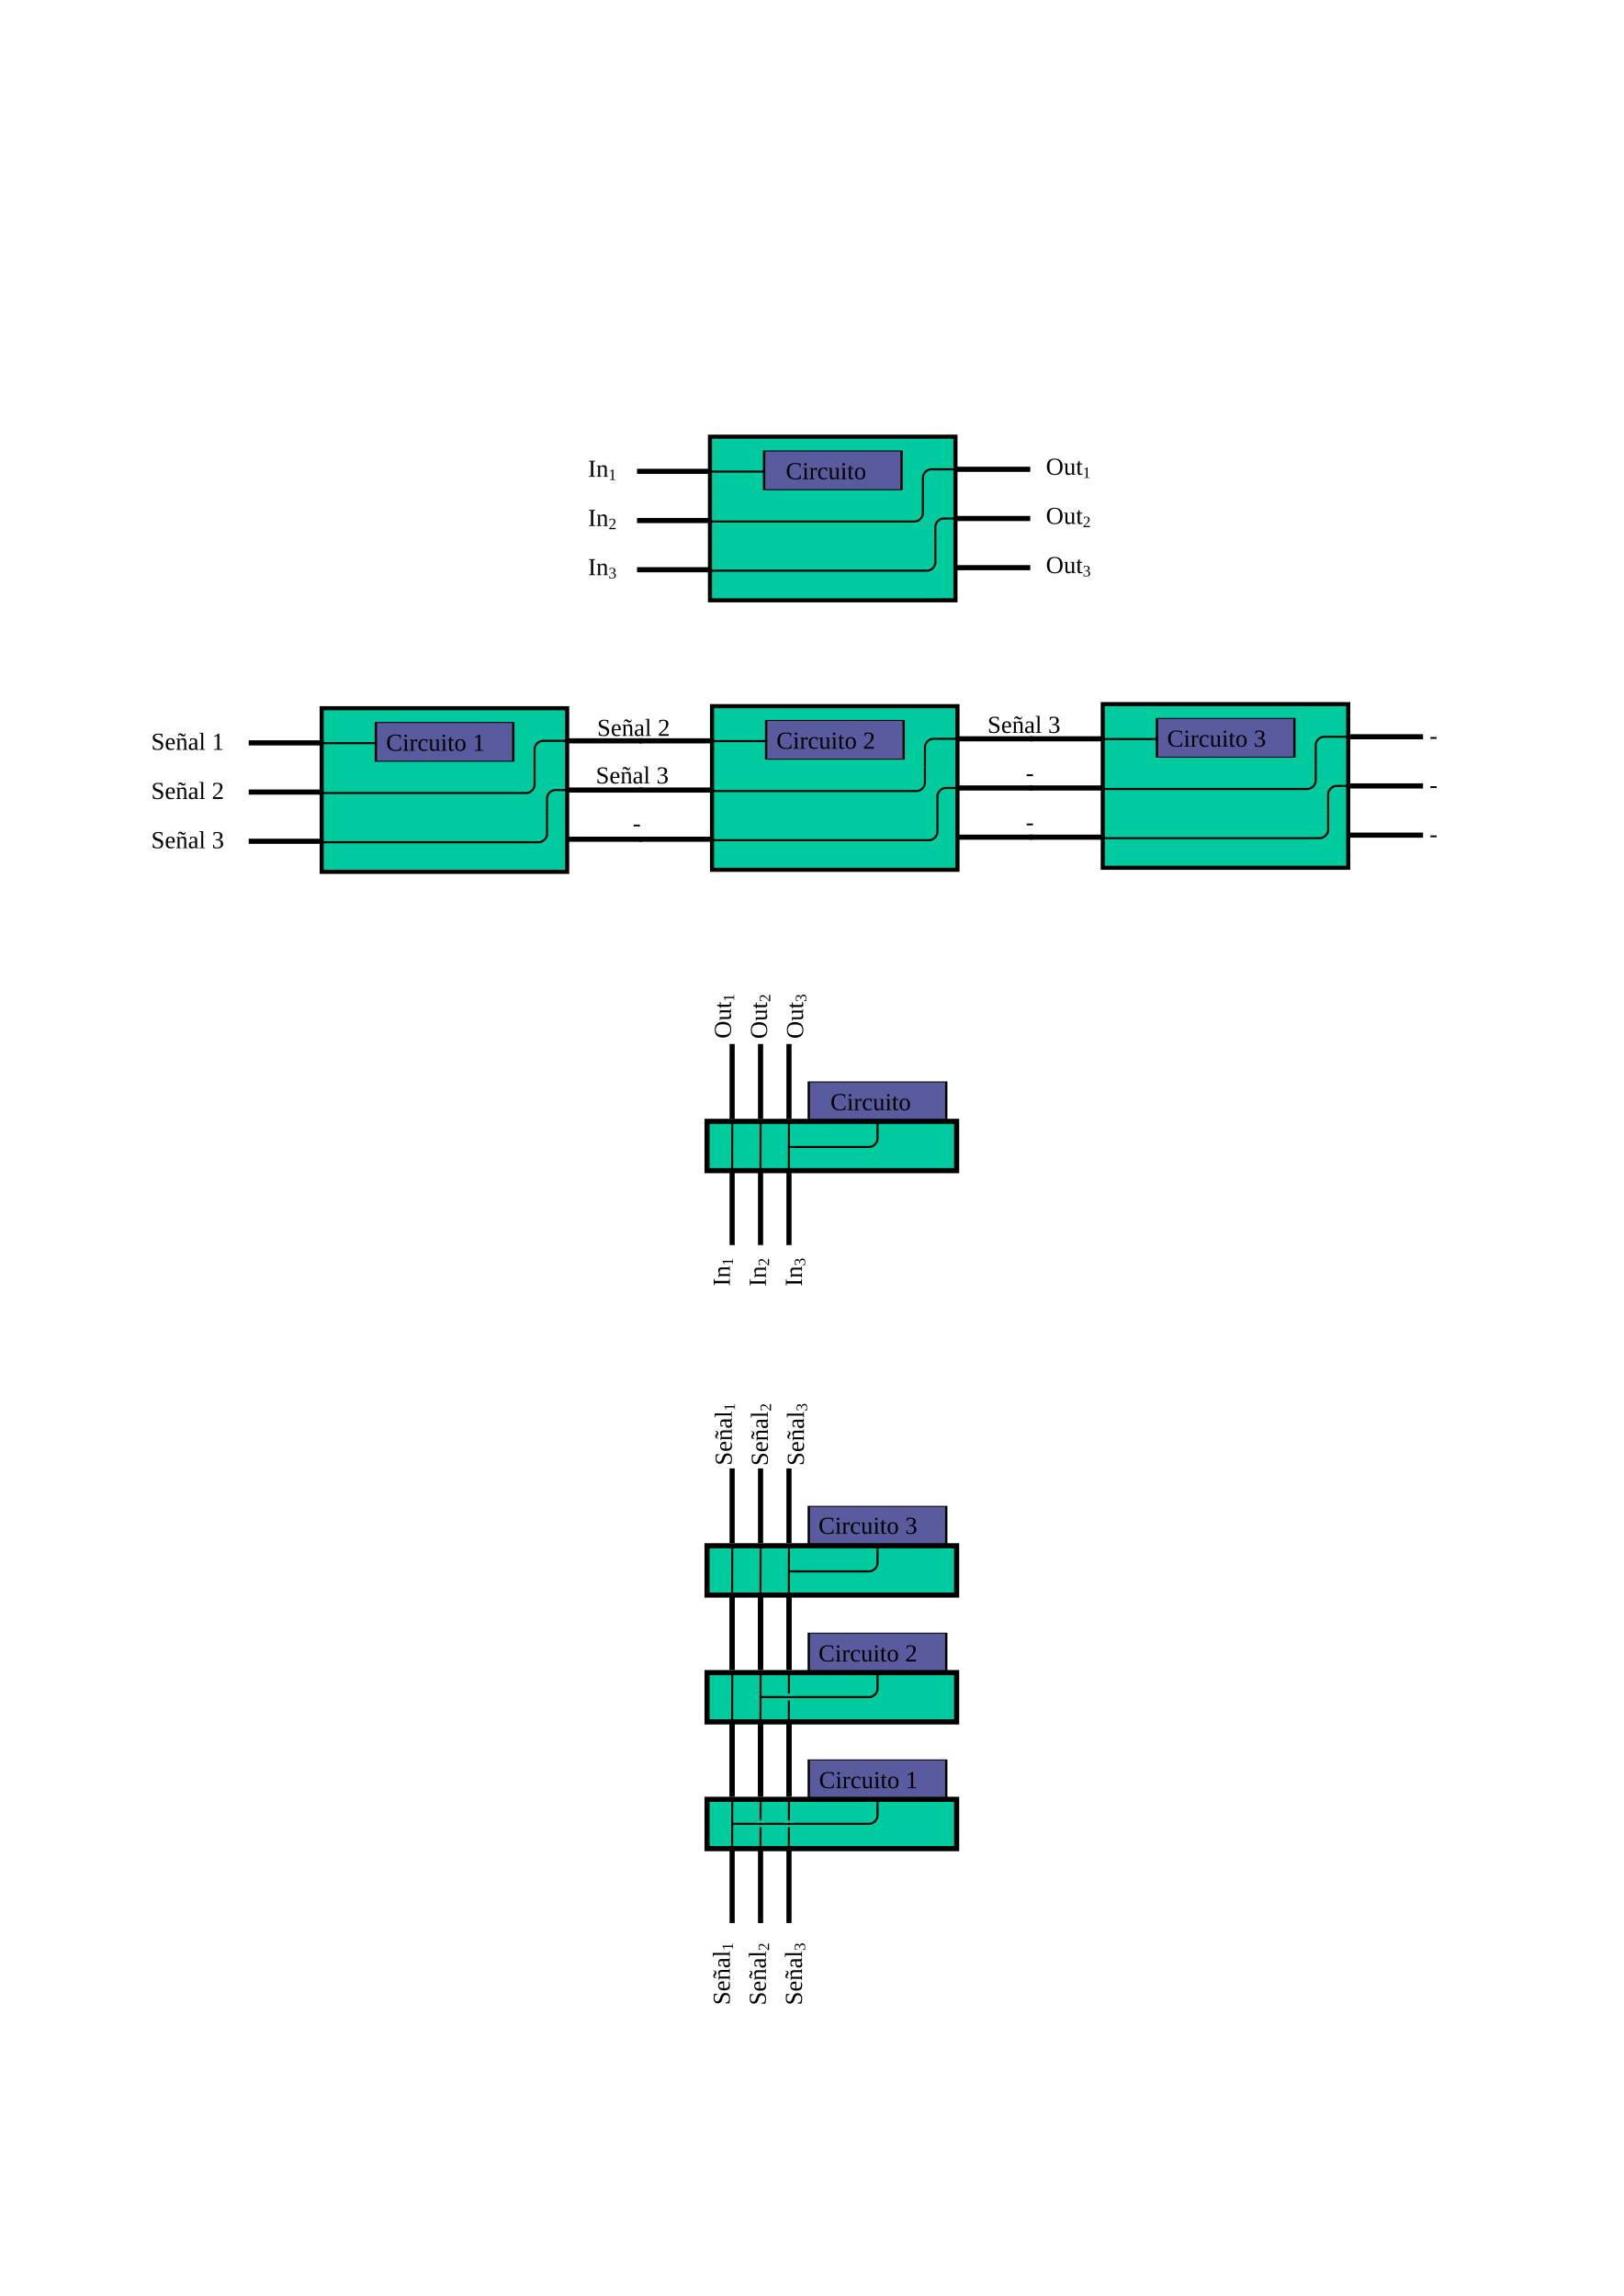
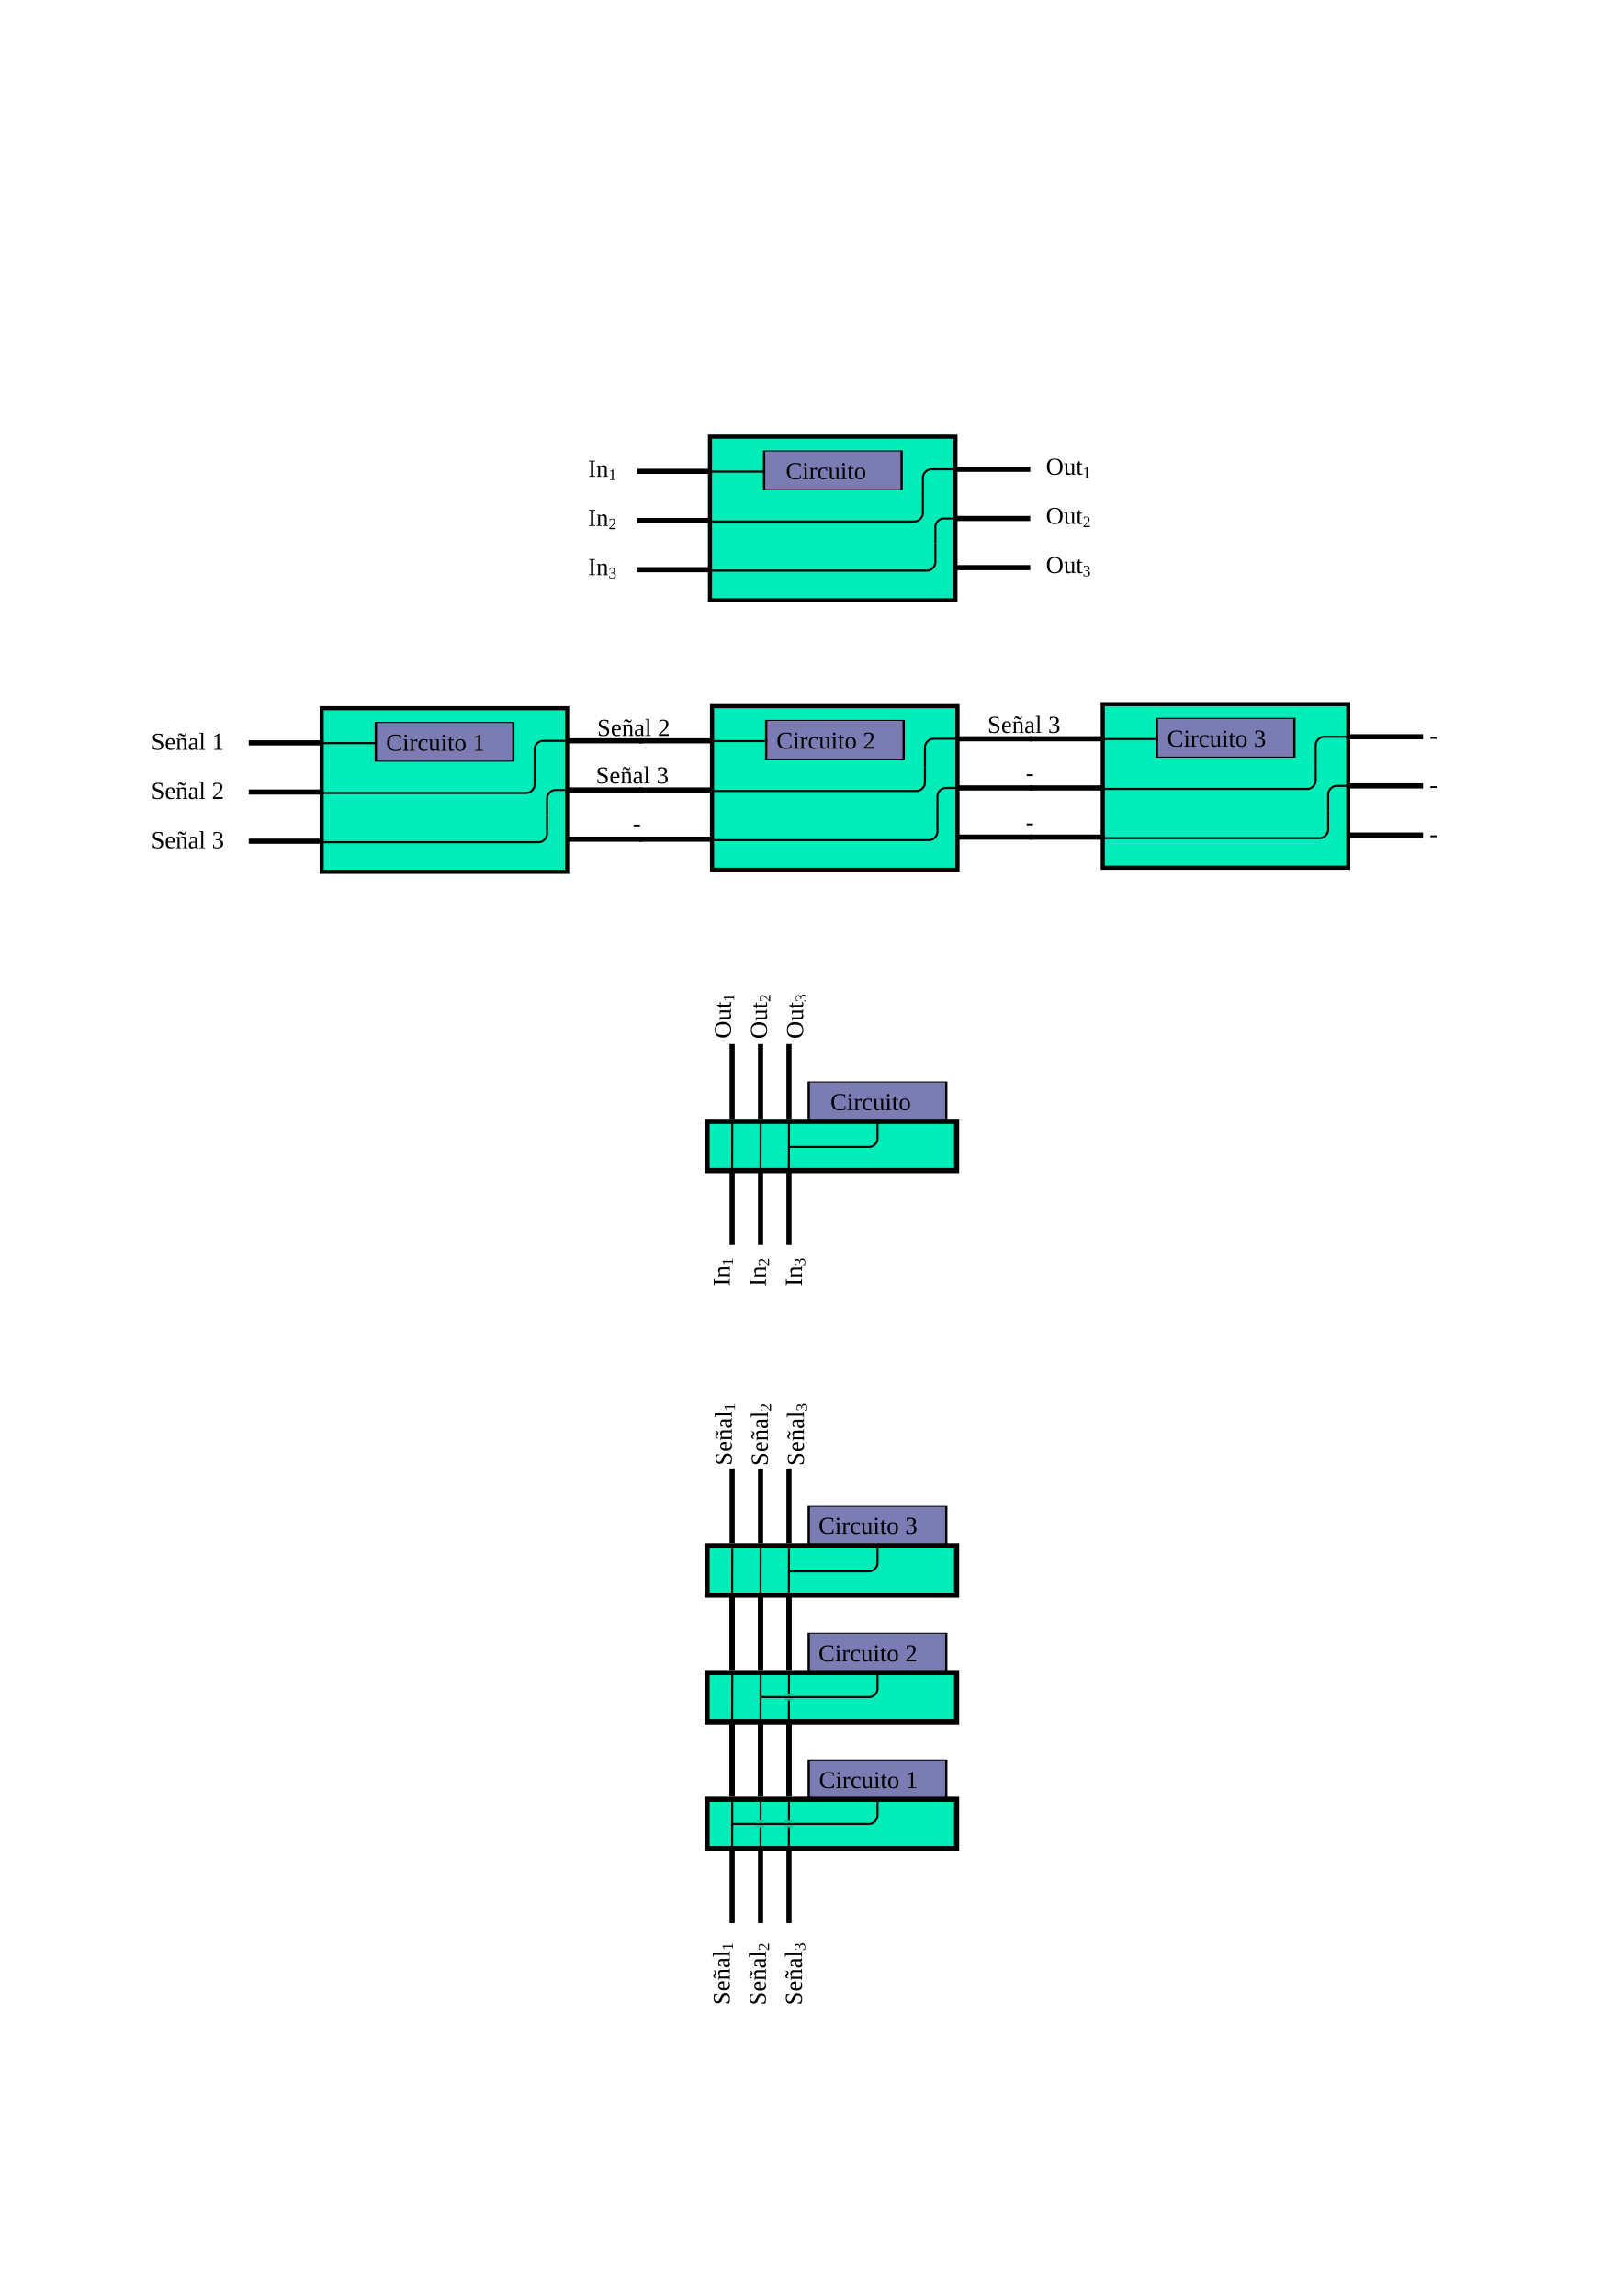
<svg xmlns="http://www.w3.org/2000/svg" xmlns:xlink="http://www.w3.org/1999/xlink" width="210mm" height="297mm" viewBox="0 0 210 297" version="1.1" id="svg1">
  <defs id="defs1">
    <symbol id="FlowSymbols.svg:Process">
      <rect x="15" y="35" width="120" height="80" style="stroke-width:2" id="rect2" />
    </symbol>
  </defs>
  <g id="layer1">
-     <use xlink:href="#FlowSymbols.svg:Process" style="fill:#00cb9f;fill-opacity:1;stroke:#000000" id="use1-3" transform="matrix(0.2645833,0,0,0.2645833,87.85336,47.22613)" />
+     <use xlink:href="#FlowSymbols.svg:Process" style="fill:#00edba;fill-opacity:1;stroke:#000000" id="use1-3" transform="matrix(0.2645833,0,0,0.2645833,87.85336,47.22613)" />
    <path style="fill:none;fill-rule:evenodd;stroke:#000000;stroke-width:0.665;stroke-linecap:butt;stroke-linejoin:miter;stroke-dasharray:none;stroke-opacity:1" d="m 91.731,67.46 v -0.126 h -9.342" id="path1-1" />
    <path style="fill:none;fill-rule:evenodd;stroke:#000000;stroke-width:0.665;stroke-linecap:butt;stroke-linejoin:miter;stroke-dasharray:none;stroke-opacity:1" d="m 91.731,61.097 v -0.126 h -9.342" id="path1-7-2" />
    <path style="fill:none;fill-rule:evenodd;stroke:#000000;stroke-width:0.665;stroke-linecap:butt;stroke-linejoin:miter;stroke-dasharray:none;stroke-opacity:1" d="m 91.731,73.823 v -0.126 h -9.342" id="path1-2-3" />
    <path style="fill:none;fill-rule:evenodd;stroke:#000000;stroke-width:0.665;stroke-linecap:butt;stroke-linejoin:miter;stroke-dasharray:none;stroke-opacity:1" d="m 132.914,67.195 v -0.126 h -9.342" id="path1-1-3" />
    <path style="fill:none;fill-rule:evenodd;stroke:#000000;stroke-width:0.665;stroke-linecap:butt;stroke-linejoin:miter;stroke-dasharray:none;stroke-opacity:1" d="m 132.914,60.833 v -0.126 h -9.342" id="path1-7-2-8" />
    <path style="fill:none;fill-rule:evenodd;stroke:#000000;stroke-width:0.665;stroke-linecap:butt;stroke-linejoin:miter;stroke-dasharray:none;stroke-opacity:1" d="m 132.914,73.558 v -0.126 h -9.342" id="path1-2-3-7" />
-     <use xlink:href="#FlowSymbols.svg:Process" style="fill:#5a5b9f;fill-opacity:1;stroke:#000000" id="use1-1" transform="matrix(0.1482161,0,0,0.06264359,96.60149,56.14108)" />
+     <use xlink:href="#FlowSymbols.svg:Process" style="fill:#7b7cb3;fill-opacity:1;stroke:#000000" id="use1-1" transform="matrix(0.1482161,0,0,0.06264359,96.60149,56.14108)" />
    <text xml:space="preserve" style="font-size:3.175px;writing-mode:lr-tb;direction:ltr;fill:#ff0000;stroke-width:0.265;stroke-dasharray:none" x="76.053" y="61.676" id="text1">
      <tspan id="tspan1" style="fill:#000000;fill-opacity:1;stroke-width:0.265;stroke-dasharray:none" x="76.053" y="61.676">In<tspan style="font-size:65%;baseline-shift:sub;stroke-width:0.265;stroke-dasharray:none" id="tspan2">1</tspan>
      </tspan>
    </text>
    <text xml:space="preserve" style="font-size:3.175px;writing-mode:lr-tb;direction:ltr;fill:#ff0000;stroke-width:0.265;stroke-dasharray:none" x="76.053" y="68.039" id="text1-0">
      <tspan id="tspan1-2" style="fill:#000000;fill-opacity:1;stroke-width:0.265;stroke-dasharray:none" x="76.053" y="68.039">In<tspan style="font-size:65%;baseline-shift:sub;stroke-width:0.265;stroke-dasharray:none" id="tspan2-8">2</tspan>
      </tspan>
    </text>
    <text xml:space="preserve" style="font-size:3.175px;writing-mode:lr-tb;direction:ltr;fill:#ff0000;stroke-width:0.265;stroke-dasharray:none" x="76.053" y="74.402" id="text1-8">
      <tspan id="tspan1-6" style="fill:#000000;fill-opacity:1;stroke-width:0.265;stroke-dasharray:none" x="76.053" y="74.402">In<tspan style="font-size:65%;baseline-shift:sub;stroke-width:0.265;stroke-dasharray:none" id="tspan2-5">3</tspan>
      </tspan>
    </text>
    <path style="fill:none;fill-rule:evenodd;stroke:#000000;stroke-width:0.665;stroke-linecap:butt;stroke-linejoin:miter;stroke-dasharray:none;stroke-opacity:1" d="m 98.367,135.047 v 9.342 h -0.126" id="path1-1-1-7" />
    <path style="fill:none;fill-rule:evenodd;stroke:#000000;stroke-width:0.665;stroke-linecap:butt;stroke-linejoin:miter;stroke-dasharray:none;stroke-opacity:1" d="m 94.691,135.047 v 9.342 h -0.126" id="path1-7-2-1-6" />
    <path style="fill:none;fill-rule:evenodd;stroke:#000000;stroke-width:0.665;stroke-linecap:butt;stroke-linejoin:miter;stroke-dasharray:none;stroke-opacity:1" d="m 102.042,135.047 v 9.342 h -0.126" id="path1-2-3-5-1" />
    <path style="fill:none;fill-rule:evenodd;stroke:#000000;stroke-width:0.665;stroke-linecap:butt;stroke-linejoin:miter;stroke-dasharray:none;stroke-opacity:1" d="m 98.367,151.386 v 9.342 h -0.126" id="path1-1-1-7-9" />
    <path style="fill:none;fill-rule:evenodd;stroke:#000000;stroke-width:0.665;stroke-linecap:butt;stroke-linejoin:miter;stroke-dasharray:none;stroke-opacity:1" d="m 94.691,151.386 v 9.342 h -0.126" id="path1-7-2-1-6-5" />
    <path style="fill:none;fill-rule:evenodd;stroke:#000000;stroke-width:0.665;stroke-linecap:butt;stroke-linejoin:miter;stroke-dasharray:none;stroke-opacity:1" d="m 102.042,151.386 v 9.342 h -0.126" id="path1-2-3-5-1-4" />
    <text xml:space="preserve" style="font-size:3.175px;writing-mode:lr-tb;direction:ltr;fill:#ff0000;stroke-width:0.265;stroke-dasharray:none" x="-166.367" y="94.389" id="text1-2" transform="rotate(-90)">
      <tspan id="tspan1-7" style="fill:#000000;fill-opacity:1;stroke-width:0.265;stroke-dasharray:none" x="-166.367" y="94.389">In<tspan style="font-size:65%;baseline-shift:sub;stroke-width:0.265;stroke-dasharray:none" id="tspan2-6">1</tspan>
      </tspan>
    </text>
    <text xml:space="preserve" style="font-size:3.175px;writing-mode:lr-tb;direction:ltr;fill:#ff0000;stroke-width:0.265;stroke-dasharray:none" x="-166.409" y="99.053" id="text1-0-1" transform="rotate(-90)">
      <tspan id="tspan1-2-4" style="fill:#000000;fill-opacity:1;stroke-width:0.265;stroke-dasharray:none" x="-166.409" y="99.053">In<tspan style="font-size:65%;baseline-shift:sub;stroke-width:0.265;stroke-dasharray:none" id="tspan2-8-2">2</tspan>
      </tspan>
    </text>
    <text xml:space="preserve" style="font-size:3.175px;writing-mode:lr-tb;direction:ltr;fill:#ff0000;stroke-width:0.265;stroke-dasharray:none" x="-166.399" y="103.718" id="text1-8-3" transform="rotate(-90)">
      <tspan id="tspan1-6-2" style="fill:#000000;fill-opacity:1;stroke-width:0.265;stroke-dasharray:none" x="-166.399" y="103.718">In<tspan style="font-size:65%;baseline-shift:sub;stroke-width:0.265;stroke-dasharray:none" id="tspan2-5-2">3</tspan>
      </tspan>
    </text>
    <text xml:space="preserve" style="font-size:3.175px;writing-mode:lr-tb;direction:ltr;fill:#ff0000;stroke-width:0.265;stroke-dasharray:none" x="-134.335" y="94.539" id="text1-2-3" transform="rotate(-90)">
      <tspan id="tspan1-7-4" style="fill:#000000;fill-opacity:1;stroke-width:0.265;stroke-dasharray:none" x="-134.335" y="94.539">Out<tspan style="font-size:65%;baseline-shift:sub;stroke-width:0.265;stroke-dasharray:none" id="tspan2-6-1">1</tspan>
      </tspan>
    </text>
    <text xml:space="preserve" style="font-size:3.175px;writing-mode:lr-tb;direction:ltr;fill:#ff0000;stroke-width:0.265;stroke-dasharray:none" x="-134.378" y="99.203" id="text1-0-1-1" transform="rotate(-90)">
      <tspan id="tspan1-2-4-3" style="fill:#000000;fill-opacity:1;stroke-width:0.265;stroke-dasharray:none" x="-134.378" y="99.203">Out<tspan style="font-size:65%;baseline-shift:sub;stroke-width:0.265;stroke-dasharray:none" id="tspan2-8-2-8">2</tspan>
      </tspan>
    </text>
    <text xml:space="preserve" style="font-size:3.175px;writing-mode:lr-tb;direction:ltr;fill:#ff0000;stroke-width:0.265;stroke-dasharray:none" x="-134.368" y="103.868" id="text1-8-3-7" transform="rotate(-90)">
      <tspan id="tspan1-6-2-4" style="fill:#000000;fill-opacity:1;stroke-width:0.265;stroke-dasharray:none" x="-134.368" y="103.868">Out<tspan style="font-size:65%;baseline-shift:sub;stroke-width:0.265;stroke-dasharray:none" id="tspan2-5-2-2">3</tspan>
      </tspan>
    </text>
    <text xml:space="preserve" style="font-size:3.175px;writing-mode:lr-tb;direction:ltr;fill:#ff0000;stroke-width:0.265;stroke-dasharray:none" x="135.274" y="61.411" id="text1-6">
      <tspan id="tspan1-1" style="fill:#000000;fill-opacity:1;stroke-width:0.265;stroke-dasharray:none" x="135.274" y="61.411">Out<tspan style="font-size:65%;baseline-shift:sub;stroke-width:0.265;stroke-dasharray:none" id="tspan2-3">1</tspan>
      </tspan>
    </text>
    <text xml:space="preserve" style="font-size:3.175px;writing-mode:lr-tb;direction:ltr;fill:#ff0000;stroke-width:0.265;stroke-dasharray:none" x="135.274" y="67.774" id="text1-0-8">
      <tspan id="tspan1-2-9" style="fill:#000000;fill-opacity:1;stroke-width:0.265;stroke-dasharray:none" x="135.274" y="67.774">Out<tspan style="font-size:65%;baseline-shift:sub;stroke-width:0.265;stroke-dasharray:none" id="tspan2-8-3">2</tspan>
      </tspan>
    </text>
    <text xml:space="preserve" style="font-size:3.175px;writing-mode:lr-tb;direction:ltr;fill:#ff0000;stroke-width:0.265;stroke-dasharray:none" x="135.274" y="74.137" id="text1-8-4">
      <tspan style="fill:#000000;fill-opacity:1;stroke-width:0.265;stroke-dasharray:none" x="135.274" y="74.137" id="tspan3">Out<tspan style="font-size:65%;baseline-shift:sub;stroke-width:0.265;stroke-dasharray:none" id="tspan2-5-6">3</tspan>
      </tspan>
    </text>
    <text xml:space="preserve" style="font-size:3.175px;writing-mode:lr-tb;direction:ltr;fill:#000000;fill-opacity:1;stroke-width:0.265;stroke-dasharray:none" x="101.633" y="61.99" id="text4">
      <tspan id="tspan4" style="writing-mode:lr-tb;stroke-width:0.265" x="101.633" y="61.99">Circuito</tspan>
    </text>
-     <use xlink:href="#FlowSymbols.svg:Process" style="fill:#5a5b9f;fill-opacity:1;stroke:#000000" id="use1-1-8" transform="matrix(0.1482161,0,0,0.06264359,102.3758,137.7594)" />
+     <use xlink:href="#FlowSymbols.svg:Process" style="fill:#7b7cb3;fill-opacity:1;stroke:#000000" id="use1-1-8" transform="matrix(0.1482161,0,0,0.06264359,102.3758,137.7594)" />
    <text xml:space="preserve" style="font-size:3.175px;writing-mode:lr-tb;direction:ltr;fill:#000000;fill-opacity:1;stroke-width:0.265;stroke-dasharray:none" x="107.407" y="143.609" id="text4-2">
      <tspan id="tspan4-4" style="writing-mode:lr-tb;stroke-width:0.265" x="107.407" y="143.609">Circuito</tspan>
    </text>
    <path style="fill:none;fill-rule:evenodd;stroke:#000000;stroke-width:0.265px;stroke-linecap:butt;stroke-linejoin:miter;stroke-opacity:1" d="m 92.064,61.006 h 6.761 v -0.465" id="path4" />
    <path style="fill:none;fill-rule:evenodd;stroke:#000000;stroke-width:0.265px;stroke-linecap:butt;stroke-linejoin:miter;stroke-opacity:1" d="m 91.731,67.46 h 26.573 c 0.529,0 1.058,-0.529 1.058,-1.058 v -1.981" id="path7" />
    <path style="fill:none;fill-rule:evenodd;stroke:#000000;stroke-width:0.265px;stroke-linecap:butt;stroke-linejoin:miter;stroke-opacity:1" d="m 123.572,60.707 h -3.151 c -0.529,0 -1.058,0.529 -1.058,1.058 v 2.655" id="path10" />
    <path style="fill:none;fill-rule:evenodd;stroke:#000000;stroke-width:0.265px;stroke-linecap:butt;stroke-linejoin:miter;stroke-opacity:1" d="m 91.731,73.823 h 28.184 c 0.529,0 1.058,-0.529 1.058,-1.058 v -2.482" id="path11" />
    <path style="fill:none;fill-rule:evenodd;stroke:#000000;stroke-width:0.265px;stroke-linecap:butt;stroke-linejoin:miter;stroke-opacity:1" d="m 123.572,67.07 h -1.541 c -0.529,0 -1.058,0.529 -1.058,1.058 v 2.155" id="path12" />
-     <use xlink:href="#FlowSymbols.svg:Process" style="fill:#00cb9f;fill-opacity:1;stroke:#000000" id="use1-3-1" transform="matrix(0.2645833,0,0,0.2645833,37.63367,82.35121)" />
+     <use xlink:href="#FlowSymbols.svg:Process" style="fill:#00edba;fill-opacity:1;stroke:#000000" id="use1-3-1" transform="matrix(0.2645833,0,0,0.2645833,37.63367,82.35121)" />
    <path style="fill:none;fill-rule:evenodd;stroke:#000000;stroke-width:0.665;stroke-linecap:butt;stroke-linejoin:miter;stroke-dasharray:none;stroke-opacity:1" d="m 41.511,102.585 v -0.126 h -9.342" id="path1-1-35" />
    <path style="fill:none;fill-rule:evenodd;stroke:#000000;stroke-width:0.665;stroke-linecap:butt;stroke-linejoin:miter;stroke-dasharray:none;stroke-opacity:1" d="m 41.511,96.222 v -0.126 h -9.342" id="path1-7-2-9" />
    <path style="fill:none;fill-rule:evenodd;stroke:#000000;stroke-width:0.665;stroke-linecap:butt;stroke-linejoin:miter;stroke-dasharray:none;stroke-opacity:1" d="m 41.511,108.948 v -0.126 h -9.342" id="path1-2-3-8" />
    <path style="fill:none;fill-rule:evenodd;stroke:#000000;stroke-width:0.665;stroke-linecap:butt;stroke-linejoin:miter;stroke-dasharray:none;stroke-opacity:1" d="m 82.695,102.321 v -0.126 h -9.342" id="path1-1-3-4" />
    <path style="fill:none;fill-rule:evenodd;stroke:#000000;stroke-width:0.665;stroke-linecap:butt;stroke-linejoin:miter;stroke-dasharray:none;stroke-opacity:1" d="m 82.695,95.958 v -0.126 h -9.342" id="path1-7-2-8-0" />
    <path style="fill:none;fill-rule:evenodd;stroke:#000000;stroke-width:0.665;stroke-linecap:butt;stroke-linejoin:miter;stroke-dasharray:none;stroke-opacity:1" d="m 82.695,108.683 v -0.126 h -9.342" id="path1-2-3-7-7" />
-     <use xlink:href="#FlowSymbols.svg:Process" style="fill:#5a5b9f;fill-opacity:1;stroke:#000000" id="use1-1-6" transform="matrix(0.1482161,0,0,0.06264359,46.3818,91.26616)" />
+     <use xlink:href="#FlowSymbols.svg:Process" style="fill:#7b7cb3;fill-opacity:1;stroke:#000000" id="use1-1-6" transform="matrix(0.1482161,0,0,0.06264359,46.3818,91.26616)" />
    <text xml:space="preserve" style="font-size:3.175px;writing-mode:lr-tb;direction:ltr;fill:#ff0000;stroke-width:0.265;stroke-dasharray:none" x="19.547" y="96.995" id="text1-3">
      <tspan id="tspan1-61" style="fill:#000000;fill-opacity:1;stroke-width:0.265;stroke-dasharray:none" x="19.547" y="96.995">Señal 1<tspan style="font-size:65%;baseline-shift:sub;stroke-width:0.265;stroke-dasharray:none" id="tspan2-54" />
      </tspan>
    </text>
    <text xml:space="preserve" style="font-size:3.175px;writing-mode:lr-tb;direction:ltr;fill:#ff0000;stroke-width:0.265;stroke-dasharray:none" x="19.547" y="103.358" id="text1-3-9">
      <tspan id="tspan1-61-2" style="fill:#000000;fill-opacity:1;stroke-width:0.265;stroke-dasharray:none" x="19.547" y="103.358">Señal 2</tspan>
    </text>
    <text xml:space="preserve" style="font-size:3.175px;writing-mode:lr-tb;direction:ltr;fill:#ff0000;stroke-width:0.265;stroke-dasharray:none" x="19.547" y="109.721" id="text1-3-7">
      <tspan id="tspan1-61-4" style="fill:#000000;fill-opacity:1;stroke-width:0.265;stroke-dasharray:none" x="19.547" y="109.721">Señal 3</tspan>
    </text>
    <text xml:space="preserve" style="font-size:3.175px;writing-mode:lr-tb;direction:ltr;fill:#ff0000;stroke-width:0.265;stroke-dasharray:none" x="184.872" y="96.201" id="text1-3-5">
      <tspan id="tspan1-61-20" style="fill:#000000;fill-opacity:1;stroke-width:0.265;stroke-dasharray:none" x="184.872" y="96.201">-</tspan>
    </text>
    <text xml:space="preserve" style="font-size:3.175px;writing-mode:lr-tb;direction:ltr;fill:#ff0000;stroke-width:0.265;stroke-dasharray:none" x="184.872" y="102.564" id="text1-3-9-3">
      <tspan id="tspan1-61-2-91" style="fill:#000000;fill-opacity:1;stroke-width:0.265;stroke-dasharray:none" x="184.872" y="102.564">-</tspan>
    </text>
    <text xml:space="preserve" style="font-size:3.175px;writing-mode:lr-tb;direction:ltr;fill:#ff0000;stroke-width:0.265;stroke-dasharray:none" x="184.872" y="108.927" id="text1-3-7-81">
      <tspan id="tspan1-61-4-95" style="fill:#000000;fill-opacity:1;stroke-width:0.265;stroke-dasharray:none" x="184.872" y="108.927">-</tspan>
    </text>
    <text xml:space="preserve" style="font-size:3.175px;writing-mode:lr-tb;direction:ltr;fill:#ff0000;stroke-width:0.265;stroke-dasharray:none" x="77.227" y="95.191" id="text1-3-0">
      <tspan id="tspan1-61-6" style="fill:#000000;fill-opacity:1;stroke-width:0.265;stroke-dasharray:none" x="77.227" y="95.191">Señal 2</tspan>
    </text>
    <text xml:space="preserve" style="font-size:3.175px;writing-mode:lr-tb;direction:ltr;fill:#ff0000;stroke-width:0.265;stroke-dasharray:none" x="77.051" y="101.349" id="text1-3-9-1">
      <tspan id="tspan1-61-2-9" style="fill:#000000;fill-opacity:1;stroke-width:0.265;stroke-dasharray:none" x="77.051" y="101.349">Señal 3</tspan>
    </text>
    <text xml:space="preserve" style="font-size:3.175px;writing-mode:lr-tb;direction:ltr;fill:#ff0000;stroke-width:0.265;stroke-dasharray:none" x="81.823" y="107.529" id="text1-3-7-8">
      <tspan id="tspan1-61-4-9" style="fill:#000000;fill-opacity:1;stroke-width:0.265;stroke-dasharray:none" x="81.823" y="107.529">-</tspan>
    </text>
    <text xml:space="preserve" style="font-size:3.175px;writing-mode:lr-tb;direction:ltr;fill:#000000;fill-opacity:1;stroke-width:0.265;stroke-dasharray:none" x="49.933" y="97.116" id="text4-1">
      <tspan id="tspan4-2" style="writing-mode:lr-tb;stroke-width:0.265" x="49.933" y="97.116">Circuito 1</tspan>
    </text>
    <path style="fill:none;fill-rule:evenodd;stroke:#000000;stroke-width:0.265px;stroke-linecap:butt;stroke-linejoin:miter;stroke-opacity:1" d="m 41.844,96.131 h 6.761 v -0.465" id="path4-0" />
    <path style="fill:none;fill-rule:evenodd;stroke:#000000;stroke-width:0.265px;stroke-linecap:butt;stroke-linejoin:miter;stroke-opacity:1" d="m 41.511,102.585 h 26.573 c 0.529,0 1.058,-0.529 1.058,-1.058 v -1.981" id="path7-0" />
    <path style="fill:none;fill-rule:evenodd;stroke:#000000;stroke-width:0.265px;stroke-linecap:butt;stroke-linejoin:miter;stroke-opacity:1" d="m 73.352,95.832 h -3.151 c -0.529,0 -1.058,0.529 -1.058,1.058 v 2.655" id="path10-1" />
    <path style="fill:none;fill-rule:evenodd;stroke:#000000;stroke-width:0.265px;stroke-linecap:butt;stroke-linejoin:miter;stroke-opacity:1" d="m 41.511,108.948 h 28.184 c 0.529,0 1.058,-0.529 1.058,-1.058 v -2.482" id="path11-4" />
    <path style="fill:none;fill-rule:evenodd;stroke:#000000;stroke-width:0.265px;stroke-linecap:butt;stroke-linejoin:miter;stroke-opacity:1" d="m 73.352,102.195 h -1.541 c -0.529,0 -1.058,0.529 -1.058,1.058 v 2.155" id="path12-6" />
-     <use xlink:href="#FlowSymbols.svg:Process" style="fill:#00cb9f;fill-opacity:1;stroke:#000000" id="use1-3-1-7" transform="matrix(0.2645833,0,0,0.2645833,88.11795,82.08663)" />
+     <use xlink:href="#FlowSymbols.svg:Process" style="fill:#00edba;fill-opacity:1;stroke:#000000" id="use1-3-1-7" transform="matrix(0.2645833,0,0,0.2645833,88.11795,82.08663)" />
    <path style="fill:none;fill-rule:evenodd;stroke:#000000;stroke-width:0.665;stroke-linecap:butt;stroke-linejoin:miter;stroke-dasharray:none;stroke-opacity:1" d="m 91.996,102.321 v -0.126 h -9.342" id="path1-1-35-7" />
    <path style="fill:none;fill-rule:evenodd;stroke:#000000;stroke-width:0.665;stroke-linecap:butt;stroke-linejoin:miter;stroke-dasharray:none;stroke-opacity:1" d="m 91.996,95.958 v -0.126 h -9.342" id="path1-7-2-9-7" />
    <path style="fill:none;fill-rule:evenodd;stroke:#000000;stroke-width:0.665;stroke-linecap:butt;stroke-linejoin:miter;stroke-dasharray:none;stroke-opacity:1" d="m 91.996,108.683 v -0.126 h -9.342" id="path1-2-3-8-3" />
    <path style="fill:none;fill-rule:evenodd;stroke:#000000;stroke-width:0.665;stroke-linecap:butt;stroke-linejoin:miter;stroke-dasharray:none;stroke-opacity:1" d="m 133.179,102.056 v -0.126 h -9.342" id="path1-1-3-4-3" />
    <path style="fill:none;fill-rule:evenodd;stroke:#000000;stroke-width:0.665;stroke-linecap:butt;stroke-linejoin:miter;stroke-dasharray:none;stroke-opacity:1" d="m 133.179,95.693 v -0.126 h -9.342" id="path1-7-2-8-0-5" />
    <path style="fill:none;fill-rule:evenodd;stroke:#000000;stroke-width:0.665;stroke-linecap:butt;stroke-linejoin:miter;stroke-dasharray:none;stroke-opacity:1" d="m 133.179,108.419 v -0.126 h -9.342" id="path1-2-3-7-7-9" />
-     <use xlink:href="#FlowSymbols.svg:Process" style="fill:#5a5b9f;fill-opacity:1;stroke:#000000" id="use1-1-6-9" transform="matrix(0.1482161,0,0,0.06264359,96.86608,91.00158)" />
+     <use xlink:href="#FlowSymbols.svg:Process" style="fill:#7b7cb3;fill-opacity:1;stroke:#000000" id="use1-1-6-9" transform="matrix(0.1482161,0,0,0.06264359,96.86608,91.00158)" />
    <text xml:space="preserve" style="font-size:3.175px;writing-mode:lr-tb;direction:ltr;fill:#000000;fill-opacity:1;stroke-width:0.265;stroke-dasharray:none" x="100.417" y="96.851" id="text4-1-3">
      <tspan id="tspan4-2-5" style="writing-mode:lr-tb;stroke-width:0.265" x="100.417" y="96.851">Circuito 2</tspan>
    </text>
    <path style="fill:none;fill-rule:evenodd;stroke:#000000;stroke-width:0.265px;stroke-linecap:butt;stroke-linejoin:miter;stroke-opacity:1" d="m 92.328,95.866 h 6.761 v -0.465" id="path4-0-1" />
    <path style="fill:none;fill-rule:evenodd;stroke:#000000;stroke-width:0.265px;stroke-linecap:butt;stroke-linejoin:miter;stroke-opacity:1" d="m 91.996,102.321 h 26.573 c 0.529,0 1.058,-0.529 1.058,-1.058 v -1.981" id="path7-0-2" />
    <path style="fill:none;fill-rule:evenodd;stroke:#000000;stroke-width:0.265px;stroke-linecap:butt;stroke-linejoin:miter;stroke-opacity:1" d="m 123.837,95.568 h -3.151 c -0.529,0 -1.058,0.529 -1.058,1.058 v 2.655" id="path10-1-0" />
    <path style="fill:none;fill-rule:evenodd;stroke:#000000;stroke-width:0.265px;stroke-linecap:butt;stroke-linejoin:miter;stroke-opacity:1" d="m 91.996,108.683 h 28.184 c 0.529,0 1.058,-0.529 1.058,-1.058 v -2.482" id="path11-4-1" />
    <path style="fill:none;fill-rule:evenodd;stroke:#000000;stroke-width:0.265px;stroke-linecap:butt;stroke-linejoin:miter;stroke-opacity:1" d="m 123.837,101.93 h -1.541 c -0.529,0 -1.058,0.529 -1.058,1.058 v 2.155" id="path12-6-6" />
-     <use xlink:href="#FlowSymbols.svg:Process" style="fill:#00cb9f;fill-opacity:1;stroke:#000000" id="use1-3-1-7-1" transform="matrix(0.2645833,0,0,0.2645833,138.6539,81.82205)" />
+     <use xlink:href="#FlowSymbols.svg:Process" style="fill:#00edba;fill-opacity:1;stroke:#000000" id="use1-3-1-7-1" transform="matrix(0.2645833,0,0,0.2645833,138.6539,81.82205)" />
    <path style="fill:none;fill-rule:evenodd;stroke:#000000;stroke-width:0.665;stroke-linecap:butt;stroke-linejoin:miter;stroke-dasharray:none;stroke-opacity:1" d="m 142.532,102.056 v -0.126 h -9.342" id="path1-1-35-7-0" />
    <path style="fill:none;fill-rule:evenodd;stroke:#000000;stroke-width:0.665;stroke-linecap:butt;stroke-linejoin:miter;stroke-dasharray:none;stroke-opacity:1" d="m 142.532,95.693 v -0.126 h -9.342" id="path1-7-2-9-7-7" />
    <path style="fill:none;fill-rule:evenodd;stroke:#000000;stroke-width:0.665;stroke-linecap:butt;stroke-linejoin:miter;stroke-dasharray:none;stroke-opacity:1" d="m 142.532,108.419 v -0.126 h -9.342" id="path1-2-3-8-3-3" />
    <path style="fill:none;fill-rule:evenodd;stroke:#000000;stroke-width:0.665;stroke-linecap:butt;stroke-linejoin:miter;stroke-dasharray:none;stroke-opacity:1" d="m 183.715,101.791 v -0.126 h -9.342" id="path1-1-3-4-3-4" />
    <path style="fill:none;fill-rule:evenodd;stroke:#000000;stroke-width:0.665;stroke-linecap:butt;stroke-linejoin:miter;stroke-dasharray:none;stroke-opacity:1" d="m 183.715,95.429 v -0.126 h -9.342" id="path1-7-2-8-0-5-9" />
    <path style="fill:none;fill-rule:evenodd;stroke:#000000;stroke-width:0.665;stroke-linecap:butt;stroke-linejoin:miter;stroke-dasharray:none;stroke-opacity:1" d="m 183.715,108.154 v -0.126 h -9.342" id="path1-2-3-7-7-9-6" />
-     <use xlink:href="#FlowSymbols.svg:Process" style="fill:#5a5b9f;fill-opacity:1;stroke:#000000" id="use1-1-6-9-5" transform="matrix(0.1482161,0,0,0.06264359,147.4021,90.737)" />
+     <use xlink:href="#FlowSymbols.svg:Process" style="fill:#7b7cb3;fill-opacity:1;stroke:#000000" id="use1-1-6-9-5" transform="matrix(0.1482161,0,0,0.06264359,147.4021,90.737)" />
    <text xml:space="preserve" style="font-size:3.175px;writing-mode:lr-tb;direction:ltr;fill:#000000;fill-opacity:1;stroke-width:0.265;stroke-dasharray:none" x="150.953" y="96.586" id="text4-1-3-1">
      <tspan id="tspan4-2-5-0" style="writing-mode:lr-tb;stroke-width:0.265" x="150.953" y="96.586">Circuito 3</tspan>
    </text>
    <path style="fill:none;fill-rule:evenodd;stroke:#000000;stroke-width:0.265px;stroke-linecap:butt;stroke-linejoin:miter;stroke-opacity:1" d="m 142.864,95.602 h 6.761 v -0.465" id="path4-0-1-9" />
    <path style="fill:none;fill-rule:evenodd;stroke:#000000;stroke-width:0.265px;stroke-linecap:butt;stroke-linejoin:miter;stroke-opacity:1" d="m 142.532,102.056 h 26.573 c 0.529,0 1.058,-0.529 1.058,-1.058 v -1.981" id="path7-0-2-9" />
    <path style="fill:none;fill-rule:evenodd;stroke:#000000;stroke-width:0.265px;stroke-linecap:butt;stroke-linejoin:miter;stroke-opacity:1" d="m 174.373,95.303 h -3.151 c -0.529,0 -1.058,0.529 -1.058,1.058 v 2.655" id="path10-1-0-6" />
    <path style="fill:none;fill-rule:evenodd;stroke:#000000;stroke-width:0.265px;stroke-linecap:butt;stroke-linejoin:miter;stroke-opacity:1" d="m 142.532,108.419 h 28.184 c 0.529,0 1.058,-0.529 1.058,-1.058 v -2.482" id="path11-4-1-8" />
    <path style="fill:none;fill-rule:evenodd;stroke:#000000;stroke-width:0.265px;stroke-linecap:butt;stroke-linejoin:miter;stroke-opacity:1" d="m 174.373,101.666 h -1.541 c -0.529,0 -1.058,0.529 -1.058,1.058 v 2.155" id="path12-6-6-3" />
    <text xml:space="preserve" style="font-size:3.175px;writing-mode:lr-tb;direction:ltr;fill:#ff0000;stroke-width:0.265;stroke-dasharray:none" x="127.711" y="94.804" id="text1-3-4">
      <tspan id="tspan1-61-25" style="fill:#000000;fill-opacity:1;stroke-width:0.265;stroke-dasharray:none" x="127.711" y="94.804">Señal 3</tspan>
    </text>
    <text xml:space="preserve" style="font-size:3.175px;writing-mode:lr-tb;direction:ltr;fill:#ff0000;stroke-width:0.265;stroke-dasharray:none" x="132.659" y="101.026" id="text1-3-9-2">
      <tspan id="tspan1-61-2-6" style="fill:#000000;fill-opacity:1;stroke-width:0.265;stroke-dasharray:none" x="132.659" y="101.026">-</tspan>
    </text>
    <text xml:space="preserve" style="font-size:3.175px;writing-mode:lr-tb;direction:ltr;fill:#ff0000;stroke-width:0.265;stroke-dasharray:none" x="132.659" y="107.389" id="text1-3-7-5">
      <tspan id="tspan1-61-4-3" style="fill:#000000;fill-opacity:1;stroke-width:0.265;stroke-dasharray:none" x="132.659" y="107.389">-</tspan>
    </text>
-     <rect style="fill:#00cb9f;fill-opacity:1;stroke:#000000;stroke-width:0.665;stroke-opacity:1" id="rect1" width="32.279" height="6.377" x="91.446" y="145.054" />
+     <rect style="fill:#00edba;fill-opacity:1;stroke:#000000;stroke-width:0.665;stroke-opacity:1" id="rect1" width="32.279" height="6.377" x="91.446" y="145.054" />
    <path style="fill:none;fill-rule:evenodd;stroke:#000000;stroke-width:0.265px;stroke-linecap:butt;stroke-linejoin:miter;stroke-opacity:1" d="m 94.709,145.054 -0.018,6.331" id="path1" />
    <path style="fill:none;fill-rule:evenodd;stroke:#000000;stroke-width:0.265px;stroke-linecap:butt;stroke-linejoin:miter;stroke-opacity:1" d="m 98.375,145.054 -0.018,6.331" id="path1-19" />
    <path style="fill:none;fill-rule:evenodd;stroke:#000000;stroke-width:0.265px;stroke-linecap:butt;stroke-linejoin:miter;stroke-opacity:1" d="m 102.042,145.202 -0.018,6.331" id="path1-2" />
    <path style="fill:none;fill-rule:evenodd;stroke:#000000;stroke-width:0.265px;stroke-linecap:butt;stroke-linejoin:miter;stroke-opacity:1" d="m 102.033,148.368 h 10.401 c 0.529,0 1.058,-0.529 1.058,-1.058 v -2.346" id="path2" />
    <path style="fill:none;fill-rule:evenodd;stroke:#000000;stroke-width:0.665;stroke-linecap:butt;stroke-linejoin:miter;stroke-dasharray:none;stroke-opacity:1" d="m 98.367,222.747 v 9.342 h -0.126" id="path1-1-1-7-4" />
    <path style="fill:none;fill-rule:evenodd;stroke:#000000;stroke-width:0.665;stroke-linecap:butt;stroke-linejoin:miter;stroke-dasharray:none;stroke-opacity:1" d="m 94.691,222.747 v 9.342 h -0.126" id="path1-7-2-1-6-8" />
    <path style="fill:none;fill-rule:evenodd;stroke:#000000;stroke-width:0.665;stroke-linecap:butt;stroke-linejoin:miter;stroke-dasharray:none;stroke-opacity:1" d="m 102.042,222.747 v 9.342 h -0.126" id="path1-2-3-5-1-6" />
    <path style="fill:none;fill-rule:evenodd;stroke:#000000;stroke-width:0.665;stroke-linecap:butt;stroke-linejoin:miter;stroke-dasharray:none;stroke-opacity:1" d="m 98.367,239.085 v 9.342 h -0.126" id="path1-1-1-7-9-5" />
    <path style="fill:none;fill-rule:evenodd;stroke:#000000;stroke-width:0.665;stroke-linecap:butt;stroke-linejoin:miter;stroke-dasharray:none;stroke-opacity:1" d="m 94.691,239.085 v 9.342 h -0.126" id="path1-7-2-1-6-5-0" />
    <path style="fill:none;fill-rule:evenodd;stroke:#000000;stroke-width:0.665;stroke-linecap:butt;stroke-linejoin:miter;stroke-dasharray:none;stroke-opacity:1" d="m 102.042,239.085 v 9.342 h -0.126" id="path1-2-3-5-1-4-9" />
    <text xml:space="preserve" style="font-size:3.175px;writing-mode:lr-tb;direction:ltr;fill:#ff0000;stroke-width:0.265;stroke-dasharray:none" x="-259.358" y="94.389" id="text1-2-0" transform="rotate(-90)">
      <tspan id="tspan1-7-0" style="fill:#000000;fill-opacity:1;stroke-width:0.265;stroke-dasharray:none" x="-259.358" y="94.389">Señal<tspan style="font-size:65%;baseline-shift:sub;stroke-width:0.265;stroke-dasharray:none" id="tspan2-6-6">1</tspan>
      </tspan>
    </text>
    <text xml:space="preserve" style="font-size:3.175px;writing-mode:lr-tb;direction:ltr;fill:#ff0000;stroke-width:0.265;stroke-dasharray:none" x="-259.4" y="99.053" id="text1-0-1-13" transform="rotate(-90)">
      <tspan id="tspan1-2-4-8" style="fill:#000000;fill-opacity:1;stroke-width:0.265;stroke-dasharray:none" x="-259.4" y="99.053">Señal<tspan style="font-size:65%;baseline-shift:sub;stroke-width:0.265;stroke-dasharray:none" id="tspan2-8-2-9">2</tspan>
      </tspan>
    </text>
    <text xml:space="preserve" style="font-size:3.175px;writing-mode:lr-tb;direction:ltr;fill:#ff0000;stroke-width:0.265;stroke-dasharray:none" x="-259.39" y="103.718" id="text1-8-3-3" transform="rotate(-90)">
      <tspan id="tspan1-6-2-44" style="fill:#000000;fill-opacity:1;stroke-width:0.265;stroke-dasharray:none" x="-259.39" y="103.718">Señal<tspan style="font-size:65%;baseline-shift:sub;stroke-width:0.265;stroke-dasharray:none" id="tspan2-5-2-6">3</tspan>
      </tspan>
    </text>
-     <use xlink:href="#FlowSymbols.svg:Process" style="fill:#5a5b9f;fill-opacity:1;stroke:#000000" id="use1-1-8-7" transform="matrix(0.1482161,0,0,0.06264359,102.3758,225.4587)" />
+     <use xlink:href="#FlowSymbols.svg:Process" style="fill:#7b7cb3;fill-opacity:1;stroke:#000000" id="use1-1-8-7" transform="matrix(0.1482161,0,0,0.06264359,102.3758,225.4587)" />
    <text xml:space="preserve" style="font-size:3.175px;writing-mode:lr-tb;direction:ltr;fill:#000000;fill-opacity:1;stroke-width:0.265;stroke-dasharray:none" x="105.927" y="231.308" id="text4-2-8">
      <tspan id="tspan4-4-8" style="writing-mode:lr-tb;stroke-width:0.265" x="105.927" y="231.308">Circuito 1</tspan>
    </text>
-     <rect style="fill:#00cb9f;fill-opacity:1;stroke:#000000;stroke-width:0.665;stroke-opacity:1" id="rect1-2" width="32.279" height="6.377" x="91.446" y="232.754" />
+     <rect style="fill:#00edba;fill-opacity:1;stroke:#000000;stroke-width:0.665;stroke-opacity:1" id="rect1-2" width="32.279" height="6.377" x="91.446" y="232.754" />
    <path style="fill:none;fill-rule:evenodd;stroke:#000000;stroke-width:0.265px;stroke-linecap:butt;stroke-linejoin:miter;stroke-opacity:1" d="m 94.709,232.754 -0.018,6.331" id="path1-9" />
    <path style="fill:none;fill-rule:evenodd;stroke:#000000;stroke-width:0.265px;stroke-linecap:butt;stroke-linejoin:miter;stroke-opacity:1" d="m 98.375,232.754 -0.018,6.331" id="path1-19-1" />
    <path style="fill:none;fill-rule:evenodd;stroke:#000000;stroke-width:0.265px;stroke-linecap:butt;stroke-linejoin:miter;stroke-opacity:1" d="m 102.042,232.901 -0.018,6.331" id="path1-2-35" />
    <path style="fill:none;fill-rule:evenodd;stroke:#000000;stroke-width:0.665;stroke-linecap:butt;stroke-linejoin:miter;stroke-dasharray:none;stroke-opacity:1" d="m 98.367,206.355 v 9.342 h -0.126" id="path1-1-1-7-6" />
    <path style="fill:none;fill-rule:evenodd;stroke:#000000;stroke-width:0.665;stroke-linecap:butt;stroke-linejoin:miter;stroke-dasharray:none;stroke-opacity:1" d="m 94.691,206.355 v 9.342 h -0.126" id="path1-7-2-1-6-3" />
    <path style="fill:none;fill-rule:evenodd;stroke:#000000;stroke-width:0.665;stroke-linecap:butt;stroke-linejoin:miter;stroke-dasharray:none;stroke-opacity:1" d="m 102.042,206.355 v 9.342 h -0.126" id="path1-2-3-5-1-61" />
    <path style="fill:none;fill-rule:evenodd;stroke:#000000;stroke-width:0.665;stroke-linecap:butt;stroke-linejoin:miter;stroke-dasharray:none;stroke-opacity:1" d="m 98.367,222.693 v 9.342 h -0.126" id="path1-1-1-7-9-54" />
    <path style="fill:none;fill-rule:evenodd;stroke:#000000;stroke-width:0.665;stroke-linecap:butt;stroke-linejoin:miter;stroke-dasharray:none;stroke-opacity:1" d="m 94.691,222.693 v 9.342 h -0.126" id="path1-7-2-1-6-5-2" />
    <path style="fill:none;fill-rule:evenodd;stroke:#000000;stroke-width:0.665;stroke-linecap:butt;stroke-linejoin:miter;stroke-dasharray:none;stroke-opacity:1" d="m 102.042,222.693 v 9.342 h -0.126" id="path1-2-3-5-1-4-0" />
-     <use xlink:href="#FlowSymbols.svg:Process" style="fill:#5a5b9f;fill-opacity:1;stroke:#000000" id="use1-1-8-0" transform="matrix(0.1482161,0,0,0.06264359,102.3758,209.0668)" />
+     <use xlink:href="#FlowSymbols.svg:Process" style="fill:#7b7cb3;fill-opacity:1;stroke:#000000" id="use1-1-8-0" transform="matrix(0.1482161,0,0,0.06264359,102.3758,209.0668)" />
    <text xml:space="preserve" style="font-size:3.175px;writing-mode:lr-tb;direction:ltr;fill:#000000;fill-opacity:1;stroke-width:0.265;stroke-dasharray:none" x="105.861" y="214.919" id="text4-2-7">
      <tspan id="tspan4-4-1" style="writing-mode:lr-tb;stroke-width:0.265" x="105.861" y="214.919">Circuito 2</tspan>
    </text>
-     <rect style="fill:#00cb9f;fill-opacity:1;stroke:#000000;stroke-width:0.665;stroke-opacity:1" id="rect1-7" width="32.279" height="6.377" x="91.446" y="216.362" />
+     <rect style="fill:#00edba;fill-opacity:1;stroke:#000000;stroke-width:0.665;stroke-opacity:1" id="rect1-7" width="32.279" height="6.377" x="91.446" y="216.362" />
    <path style="fill:none;fill-rule:evenodd;stroke:#000000;stroke-width:0.265px;stroke-linecap:butt;stroke-linejoin:miter;stroke-opacity:1" d="m 94.709,216.362 -0.018,6.331" id="path1-7" />
    <path style="fill:none;fill-rule:evenodd;stroke:#000000;stroke-width:0.265px;stroke-linecap:butt;stroke-linejoin:miter;stroke-opacity:1" d="m 98.375,216.362 -0.018,6.331" id="path1-19-7" />
    <path style="fill:none;fill-rule:evenodd;stroke:#000000;stroke-width:0.265px;stroke-linecap:butt;stroke-linejoin:miter;stroke-opacity:1" d="m 102.042,216.509 -0.018,6.331" id="path1-2-7" />
    <path style="fill:none;fill-rule:evenodd;stroke:#000000;stroke-width:0.665;stroke-linecap:butt;stroke-linejoin:miter;stroke-dasharray:none;stroke-opacity:1" d="m 98.367,189.945 v 9.342 h -0.126" id="path1-1-1-7-8" />
    <path style="fill:none;fill-rule:evenodd;stroke:#000000;stroke-width:0.665;stroke-linecap:butt;stroke-linejoin:miter;stroke-dasharray:none;stroke-opacity:1" d="m 94.691,189.945 v 9.342 h -0.126" id="path1-7-2-1-6-1" />
    <path style="fill:none;fill-rule:evenodd;stroke:#000000;stroke-width:0.665;stroke-linecap:butt;stroke-linejoin:miter;stroke-dasharray:none;stroke-opacity:1" d="m 102.042,189.945 v 9.342 h -0.126" id="path1-2-3-5-1-8" />
    <path style="fill:none;fill-rule:evenodd;stroke:#000000;stroke-width:0.665;stroke-linecap:butt;stroke-linejoin:miter;stroke-dasharray:none;stroke-opacity:1" d="m 98.367,206.284 v 9.342 h -0.126" id="path1-1-1-7-9-2" />
    <path style="fill:none;fill-rule:evenodd;stroke:#000000;stroke-width:0.665;stroke-linecap:butt;stroke-linejoin:miter;stroke-dasharray:none;stroke-opacity:1" d="m 94.691,206.284 v 9.342 h -0.126" id="path1-7-2-1-6-5-6" />
    <path style="fill:none;fill-rule:evenodd;stroke:#000000;stroke-width:0.665;stroke-linecap:butt;stroke-linejoin:miter;stroke-dasharray:none;stroke-opacity:1" d="m 102.042,206.284 v 9.342 h -0.126" id="path1-2-3-5-1-4-6" />
-     <use xlink:href="#FlowSymbols.svg:Process" style="fill:#5a5b9f;fill-opacity:1;stroke:#000000" id="use1-1-8-8" transform="matrix(0.1482161,0,0,0.06264359,102.3758,192.6571)" />
+     <use xlink:href="#FlowSymbols.svg:Process" style="fill:#7b7cb3;fill-opacity:1;stroke:#000000" id="use1-1-8-8" transform="matrix(0.1482161,0,0,0.06264359,102.3758,192.6571)" />
    <text xml:space="preserve" style="font-size:3.175px;writing-mode:lr-tb;direction:ltr;fill:#000000;fill-opacity:1;stroke-width:0.265;stroke-dasharray:none" x="105.858" y="198.406" id="text4-2-9">
      <tspan id="tspan4-4-84" style="writing-mode:lr-tb;stroke-width:0.265" x="105.858" y="198.406">Circuito 3</tspan>
    </text>
-     <rect style="fill:#00cb9f;fill-opacity:1;stroke:#000000;stroke-width:0.665;stroke-opacity:1" id="rect1-1" width="32.279" height="6.377" x="91.446" y="199.952" />
+     <rect style="fill:#00edba;fill-opacity:1;stroke:#000000;stroke-width:0.665;stroke-opacity:1" id="rect1-1" width="32.279" height="6.377" x="91.446" y="199.952" />
    <path style="fill:none;fill-rule:evenodd;stroke:#000000;stroke-width:0.265px;stroke-linecap:butt;stroke-linejoin:miter;stroke-opacity:1" d="m 94.709,199.952 -0.018,6.331" id="path1-4" />
    <path style="fill:none;fill-rule:evenodd;stroke:#000000;stroke-width:0.265px;stroke-linecap:butt;stroke-linejoin:miter;stroke-opacity:1" d="m 98.375,199.952 -0.018,6.331" id="path1-19-3" />
    <path style="fill:none;fill-rule:evenodd;stroke:#000000;stroke-width:0.265px;stroke-linecap:butt;stroke-linejoin:miter;stroke-opacity:1" d="m 102.042,200.1 -0.018,6.331" id="path1-2-9" />
    <path style="fill:none;fill-rule:evenodd;stroke:#000000;stroke-width:0.265px;stroke-linecap:butt;stroke-linejoin:miter;stroke-opacity:1" d="m 102.033,203.265 h 10.401 c 0.529,0 1.058,-0.529 1.058,-1.058 v -2.346" id="path2-8" />
    <path style="fill:none;fill-rule:evenodd;stroke:#000000;stroke-width:0.265px;stroke-linecap:butt;stroke-linejoin:miter;stroke-opacity:1" d="M 94.7,235.92 H 112.434 c 0.529,0 1.058,-0.529 1.058,-1.058 v -2.198" id="path3" />
    <rect style="fill:#00cb9f;fill-opacity:1;stroke:none;stroke-width:0.921;stroke-opacity:1" id="rect3" width="1.098" height="0.315" x="97.818" y="235.472" />
    <rect style="fill:#00cb9f;fill-opacity:1;stroke:none;stroke-width:0.921;stroke-opacity:1" id="rect3-7" width="1.098" height="0.315" x="97.745" y="236.052" />
    <rect style="fill:#00cb9f;fill-opacity:1;stroke:none;stroke-width:0.921;stroke-opacity:1" id="rect3-71" width="1.098" height="0.315" x="101.485" y="235.472" />
    <rect style="fill:#00cb9f;fill-opacity:1;stroke:none;stroke-width:0.921;stroke-opacity:1" id="rect3-9" width="1.098" height="0.315" x="101.484" y="236.052" />
    <path style="fill:none;fill-rule:evenodd;stroke:#000000;stroke-width:0.265px;stroke-linecap:butt;stroke-linejoin:miter;stroke-opacity:1" d="m 98.367,219.528 h 14.067 c 0.529,0 1.058,-0.529 1.058,-1.058 v -2.198" id="path5" />
    <rect style="fill:#00cb9f;fill-opacity:1;stroke:none;stroke-width:0.921;stroke-opacity:1" id="rect3-99" width="1.098" height="0.315" x="101.484" y="219.08" />
    <rect style="fill:#00cb9f;fill-opacity:1;stroke:none;stroke-width:0.921;stroke-opacity:1" id="rect3-8" width="1.098" height="0.315" x="101.484" y="219.661" />
    <text xml:space="preserve" style="font-size:3.175px;writing-mode:lr-tb;direction:ltr;fill:#ff0000;stroke-width:0.265;stroke-dasharray:none" x="-189.567" y="94.64" id="text1-2-0-5" transform="rotate(-90)">
      <tspan id="tspan1-7-0-5" style="fill:#000000;fill-opacity:1;stroke-width:0.265;stroke-dasharray:none" x="-189.567" y="94.64">Señal<tspan style="font-size:65%;baseline-shift:sub;stroke-width:0.265;stroke-dasharray:none" id="tspan2-6-6-3">1</tspan>
      </tspan>
    </text>
    <text xml:space="preserve" style="font-size:3.175px;writing-mode:lr-tb;direction:ltr;fill:#ff0000;stroke-width:0.265;stroke-dasharray:none" x="-189.61" y="99.304" id="text1-0-1-13-3" transform="rotate(-90)">
      <tspan id="tspan1-2-4-8-3" style="fill:#000000;fill-opacity:1;stroke-width:0.265;stroke-dasharray:none" x="-189.61" y="99.304">Señal<tspan style="font-size:65%;baseline-shift:sub;stroke-width:0.265;stroke-dasharray:none" id="tspan2-8-2-9-7">2</tspan>
      </tspan>
    </text>
    <text xml:space="preserve" style="font-size:3.175px;writing-mode:lr-tb;direction:ltr;fill:#ff0000;stroke-width:0.265;stroke-dasharray:none" x="-189.6" y="103.969" id="text1-8-3-3-4" transform="rotate(-90)">
      <tspan id="tspan1-6-2-44-3" style="fill:#000000;fill-opacity:1;stroke-width:0.265;stroke-dasharray:none" x="-189.6" y="103.969">Señal<tspan style="font-size:65%;baseline-shift:sub;stroke-width:0.265;stroke-dasharray:none" id="tspan2-5-2-6-8">3</tspan>
      </tspan>
    </text>
  </g>
</svg>
